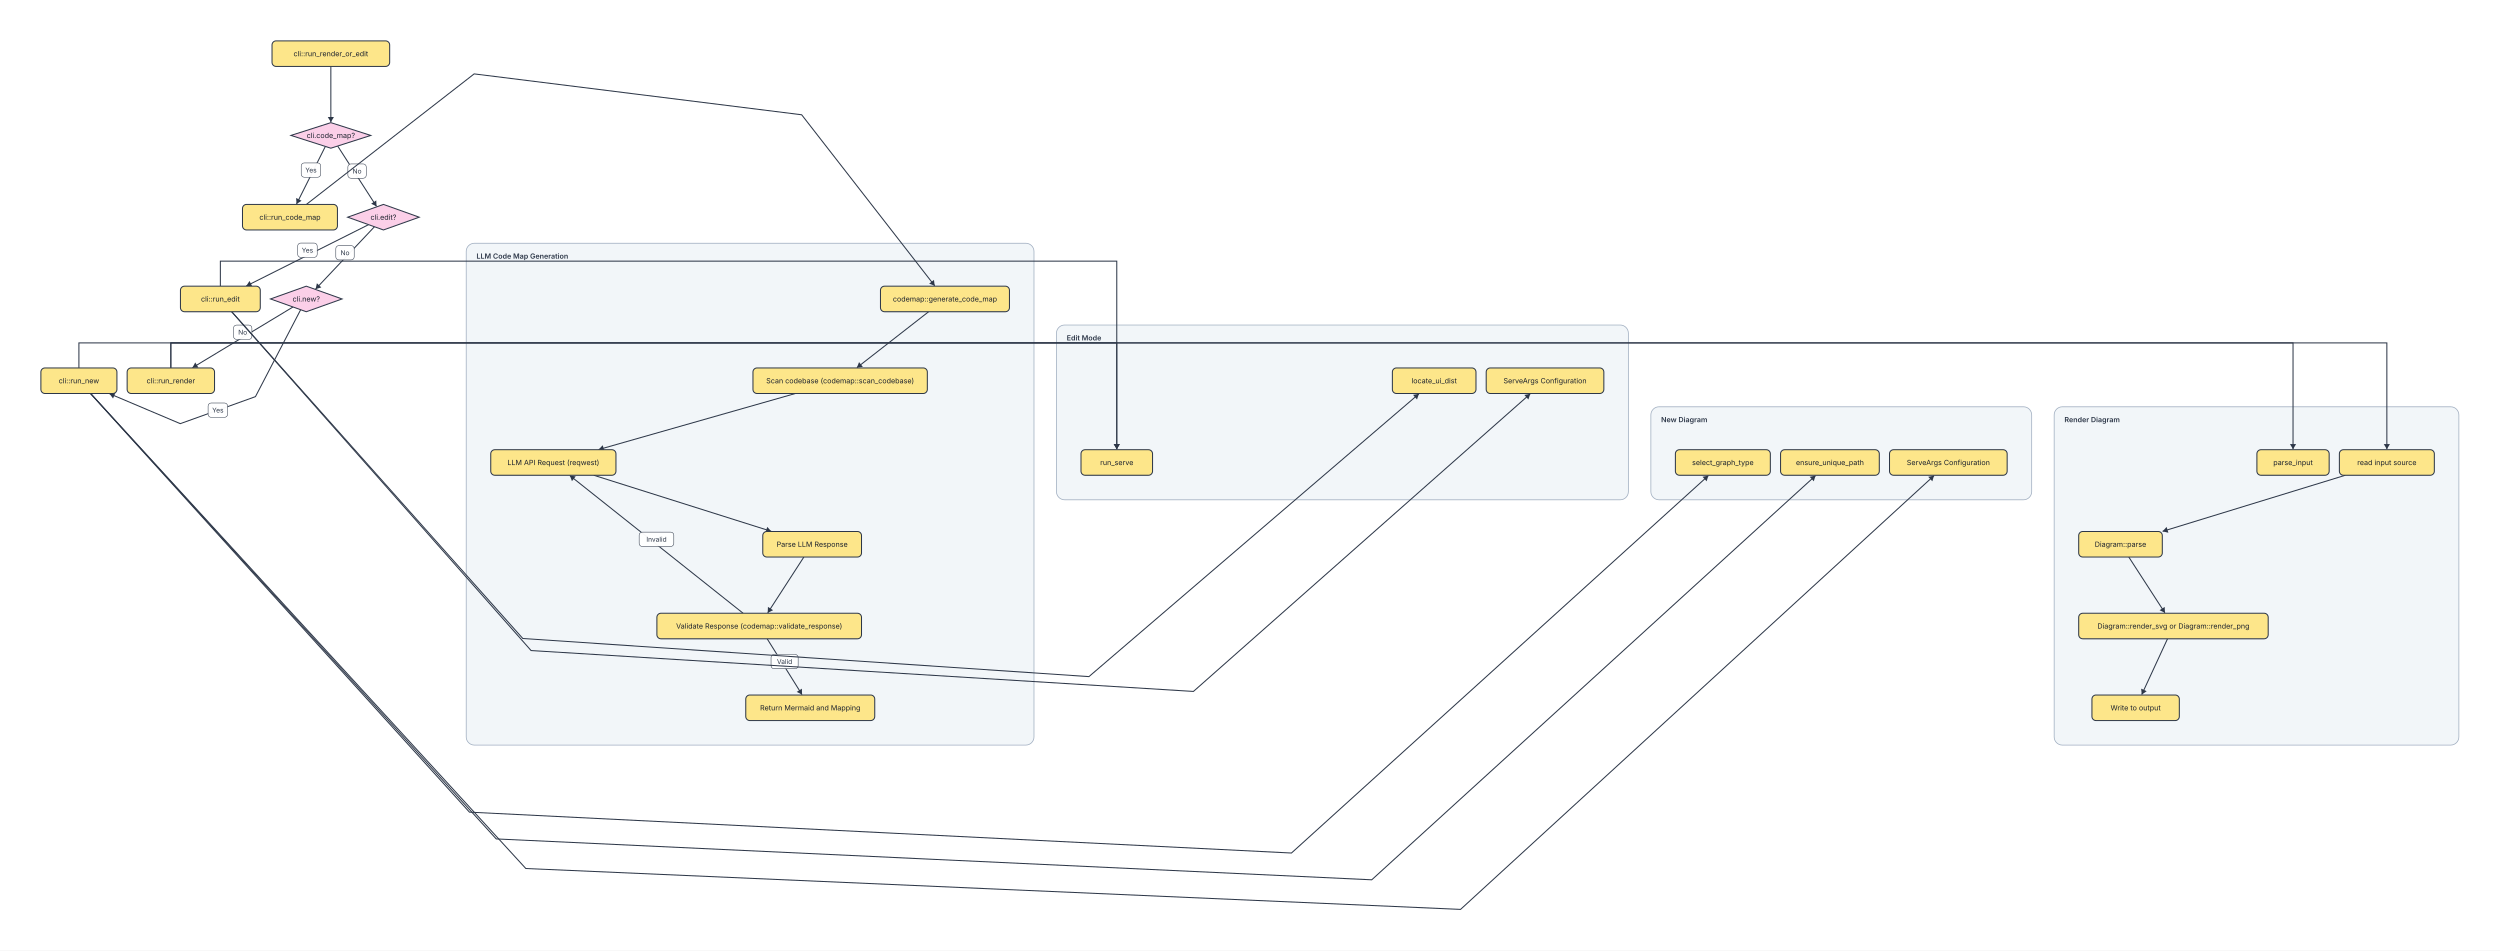
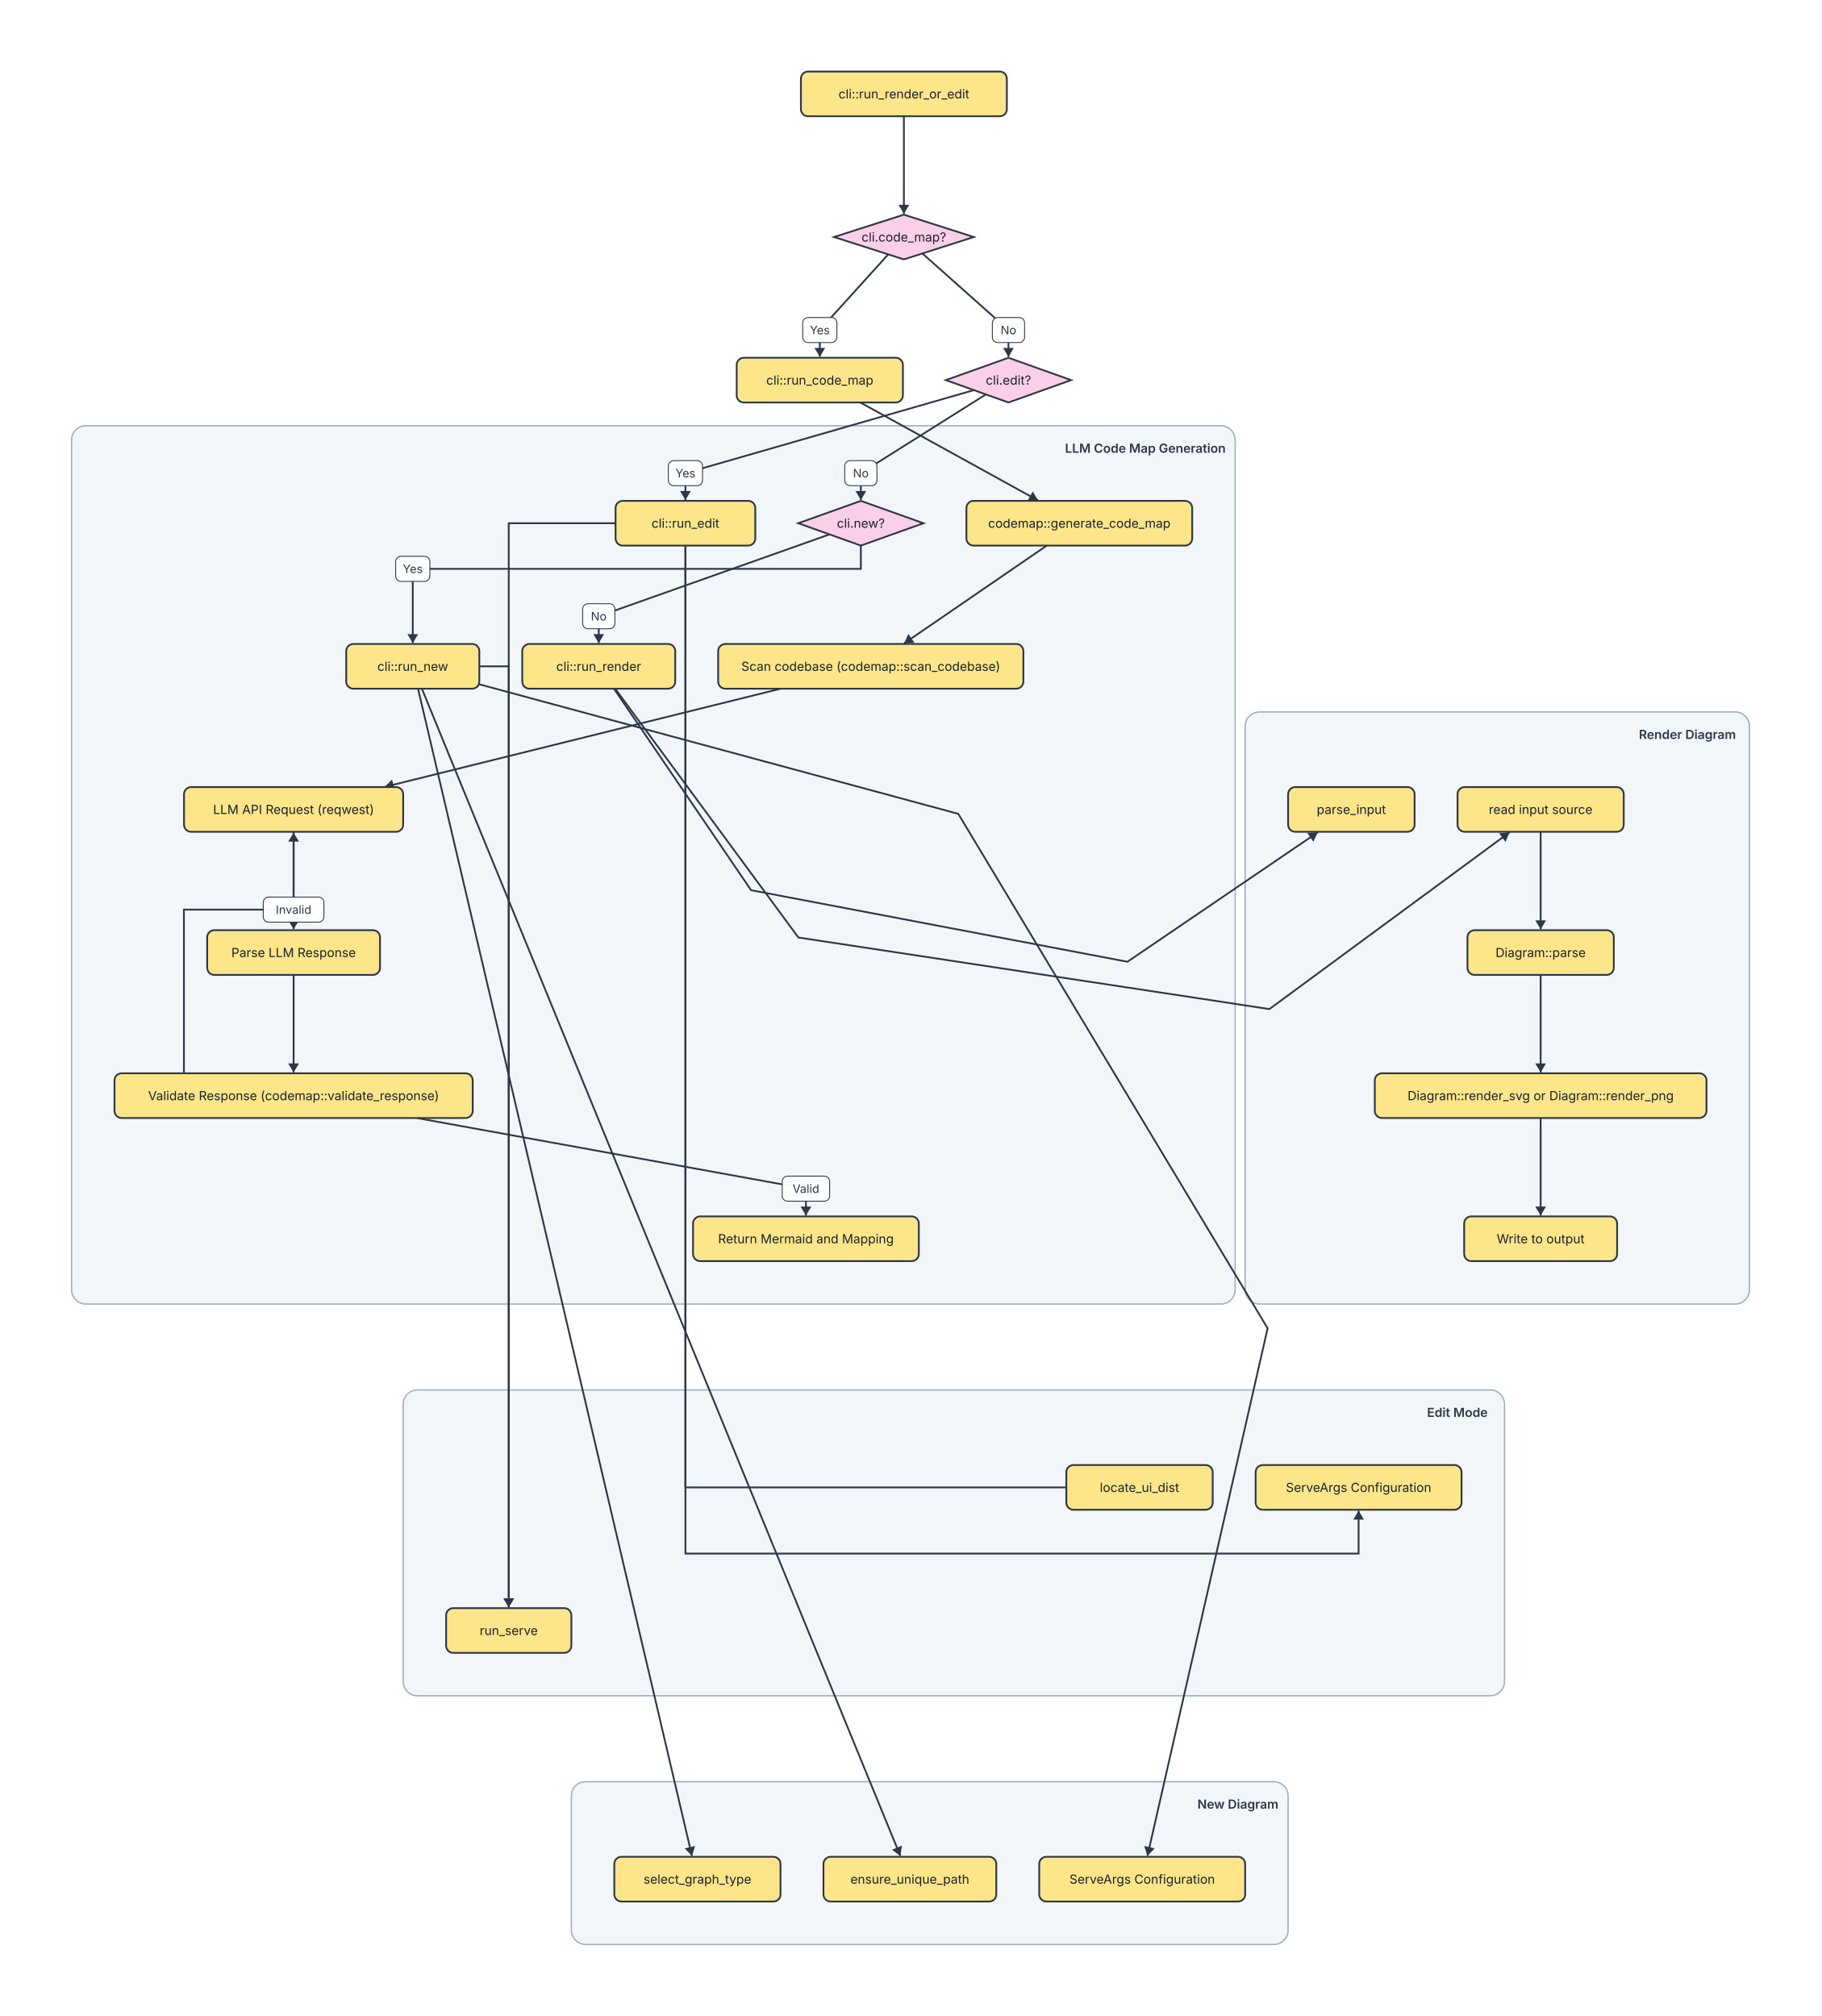
- <svg xmlns="http://www.w3.org/2000/svg" width="4892" height="1860" viewBox="0 0 4892 1860" font-family="Inter, system-ui, sans-serif">
+ <svg xmlns="http://www.w3.org/2000/svg" width="2036" height="2254" viewBox="0 0 2036 2254" font-family="Inter, system-ui, sans-serif">
  <defs>
    <marker id="arrow-end" markerWidth="8" markerHeight="8" refX="6" refY="4" orient="auto" markerUnits="strokeWidth">
      <path d="M1,1 L6,4 L1,7 z" fill="context-stroke" />
    </marker>
    <marker id="arrow-start" markerWidth="8" markerHeight="8" refX="2" refY="4" orient="auto" markerUnits="strokeWidth">
      <path d="M7,1 L2,4 L7,7 z" fill="context-stroke" />
    </marker>
  </defs>
  <rect width="100%" height="100%" fill="white" />
  <g class="subgraph" data-id="LLM_Code_Map_Generation">
-     <rect x="912.3" y="476.0" width="1111.0" height="982.0" rx="16" ry="16" fill="#edf2f7" fill-opacity="0.7" stroke="#a0aec0" stroke-width="1.5" />
-     <text x="932.3" y="496.0" fill="#2d3748" font-size="14" font-weight="600" text-anchor="start" dominant-baseline="hanging">LLM Code Map Generation</text>
+     <rect x="80.0" y="476.0" width="1300.7" height="982.0" rx="16" ry="16" fill="#edf2f7" fill-opacity="0.7" stroke="#a0aec0" stroke-width="1.5" />
+     <text x="1190.5" y="496.0" fill="#2d3748" font-size="14" font-weight="600" text-anchor="start" dominant-baseline="hanging">LLM Code Map Generation</text>
  </g>
  <g class="subgraph" data-id="Edit_Mode">
-     <rect x="2067.3" y="636.0" width="1119.1" height="342.0" rx="16" ry="16" fill="#edf2f7" fill-opacity="0.7" stroke="#a0aec0" stroke-width="1.5" />
-     <text x="2087.3" y="656.0" fill="#2d3748" font-size="14" font-weight="600" text-anchor="start" dominant-baseline="hanging">Edit Mode</text>
+     <rect x="450.7" y="1554.0" width="1231.1" height="342.0" rx="16" ry="16" fill="#edf2f7" fill-opacity="0.7" stroke="#a0aec0" stroke-width="1.5" />
+     <text x="1595.2" y="1574.0" fill="#2d3748" font-size="14" font-weight="600" text-anchor="start" dominant-baseline="hanging">Edit Mode</text>
  </g>
  <g class="subgraph" data-id="New_Diagram">
-     <rect x="3230.4" y="796.0" width="745.2" height="182.0" rx="16" ry="16" fill="#edf2f7" fill-opacity="0.7" stroke="#a0aec0" stroke-width="1.5" />
-     <text x="3250.4" y="816.0" fill="#2d3748" font-size="14" font-weight="600" text-anchor="start" dominant-baseline="hanging">New Diagram</text>
+     <rect x="638.7" y="1992.0" width="801.2" height="182.0" rx="16" ry="16" fill="#edf2f7" fill-opacity="0.7" stroke="#a0aec0" stroke-width="1.5" />
+     <text x="1338.5" y="2012.0" fill="#2d3748" font-size="14" font-weight="600" text-anchor="start" dominant-baseline="hanging">New Diagram</text>
  </g>
  <g class="subgraph" data-id="Render_Diagram">
-     <rect x="4019.6" y="796.0" width="791.9" height="662.0" rx="16" ry="16" fill="#edf2f7" fill-opacity="0.7" stroke="#a0aec0" stroke-width="1.5" />
-     <text x="4039.6" y="816.0" fill="#2d3748" font-size="14" font-weight="600" text-anchor="start" dominant-baseline="hanging">Render Diagram</text>
+     <rect x="1391.9" y="796.0" width="563.7" height="662.0" rx="16" ry="16" fill="#edf2f7" fill-opacity="0.7" stroke="#a0aec0" stroke-width="1.5" />
+     <text x="1832.0" y="816.0" fill="#2d3748" font-size="14" font-weight="600" text-anchor="start" dominant-baseline="hanging">Render Diagram</text>
  </g>
  <g class="edge" data-id="A --&gt; B">
-     <line x1="647.4" y1="130.0" x2="647.4" y2="239.0" stroke="#2d3748" stroke-width="2" marker-end="url(#arrow-end)" />
+     <line x1="1010.4" y1="130.0" x2="1010.4" y2="239.0" stroke="#2d3748" stroke-width="2" marker-end="url(#arrow-end)" />
  </g>
  <g class="edge" data-id="B --&gt; C">
-     <line x1="636.6" y1="286.6" x2="580.3" y2="399.1" stroke="#2d3748" stroke-width="2" marker-end="url(#arrow-end)" />
-     <g pointer-events="none">
-       <rect x="589.4" y="318.8" width="38.2" height="28.0" rx="6" ry="6" fill="white" fill-opacity="0.96" stroke="#2d3748" stroke-width="1" />
-       <text x="608.5" y="332.8" fill="#2d3748" font-size="13" text-anchor="middle" dominant-baseline="middle" xml:space="preserve">Yes</text>
+     <polyline points="992.9,284.4 916.4,369.0 916.4,399.0" fill="none" stroke="#2d3748" stroke-width="2" marker-end="url(#arrow-end)" />
+     <g pointer-events="none">
+       <rect x="897.3" y="355.0" width="38.2" height="28.0" rx="6" ry="6" fill="white" fill-opacity="0.96" stroke="#2d3748" stroke-width="1" />
+       <text x="916.4" y="369.0" fill="#2d3748" font-size="13" text-anchor="middle" dominant-baseline="middle" xml:space="preserve">Yes</text>
    </g>
  </g>
  <g class="edge" data-id="B --&gt; D">
-     <line x1="660.7" y1="285.7" x2="736.7" y2="403.8" stroke="#2d3748" stroke-width="2" marker-end="url(#arrow-end)" />
-     <g pointer-events="none">
-       <rect x="680.7" y="320.8" width="36.0" height="28.0" rx="6" ry="6" fill="white" fill-opacity="0.96" stroke="#2d3748" stroke-width="1" />
-       <text x="698.7" y="334.8" fill="#2d3748" font-size="13" text-anchor="middle" dominant-baseline="middle" xml:space="preserve">No</text>
+     <polyline points="1031.1,283.4 1127.3,369.0 1127.3,399.0" fill="none" stroke="#2d3748" stroke-width="2" marker-end="url(#arrow-end)" />
+     <g pointer-events="none">
+       <rect x="1109.3" y="355.0" width="36.0" height="28.0" rx="6" ry="6" fill="white" fill-opacity="0.96" stroke="#2d3748" stroke-width="1" />
+       <text x="1127.3" y="369.0" fill="#2d3748" font-size="13" text-anchor="middle" dominant-baseline="middle" xml:space="preserve">No</text>
    </g>
  </g>
  <g class="edge" data-id="D --&gt; E">
-     <line x1="721.2" y1="439.6" x2="482.0" y2="559.6" stroke="#2d3748" stroke-width="2" marker-end="url(#arrow-end)" />
-     <g pointer-events="none">
-       <rect x="582.5" y="475.6" width="38.2" height="28.0" rx="6" ry="6" fill="white" fill-opacity="0.96" stroke="#2d3748" stroke-width="1" />
-       <text x="601.6" y="489.6" fill="#2d3748" font-size="13" text-anchor="middle" dominant-baseline="middle" xml:space="preserve">Yes</text>
+     <polyline points="1088.5,436.2 766.2,529.0 766.2,559.0" fill="none" stroke="#2d3748" stroke-width="2" marker-end="url(#arrow-end)" />
+     <g pointer-events="none">
+       <rect x="747.1" y="515.0" width="38.2" height="28.0" rx="6" ry="6" fill="white" fill-opacity="0.96" stroke="#2d3748" stroke-width="1" />
+       <text x="766.2" y="529.0" fill="#2d3748" font-size="13" text-anchor="middle" dominant-baseline="middle" xml:space="preserve">Yes</text>
    </g>
  </g>
  <g class="edge" data-id="D --&gt; F">
-     <line x1="732.7" y1="443.7" x2="617.6" y2="565.6" stroke="#2d3748" stroke-width="2" marker-end="url(#arrow-end)" />
-     <g pointer-events="none">
-       <rect x="657.1" y="480.6" width="36.0" height="28.0" rx="6" ry="6" fill="white" fill-opacity="0.96" stroke="#2d3748" stroke-width="1" />
-       <text x="675.1" y="494.6" fill="#2d3748" font-size="13" text-anchor="middle" dominant-baseline="middle" xml:space="preserve">No</text>
+     <polyline points="1102.0,441.0 962.3,529.0 962.3,559.0" fill="none" stroke="#2d3748" stroke-width="2" marker-end="url(#arrow-end)" />
+     <g pointer-events="none">
+       <rect x="944.3" y="515.0" width="36.0" height="28.0" rx="6" ry="6" fill="white" fill-opacity="0.96" stroke="#2d3748" stroke-width="1" />
+       <text x="962.3" y="529.0" fill="#2d3748" font-size="13" text-anchor="middle" dominant-baseline="middle" xml:space="preserve">No</text>
    </g>
  </g>
  <g class="edge" data-id="F --&gt; G">
-     <polyline points="588.3,606.1 499.9,776.1 426.3,802.6 352.7,829.0 214.3,770.4" fill="none" stroke="#2d3748" stroke-width="2" marker-end="url(#arrow-end)" />
-     <g pointer-events="none">
-       <rect x="407.2" y="788.6" width="38.2" height="28.0" rx="6" ry="6" fill="white" fill-opacity="0.96" stroke="#2d3748" stroke-width="1" />
-       <text x="426.3" y="802.6" fill="#2d3748" font-size="13" text-anchor="middle" dominant-baseline="middle" xml:space="preserve">Yes</text>
+     <polyline points="962.3,610.0 962.3,636.0 461.4,636.0 461.4,719.0" fill="none" stroke="#2d3748" stroke-width="2" marker-end="url(#arrow-end)" />
+     <g pointer-events="none">
+       <rect x="442.3" y="622.0" width="38.2" height="28.0" rx="6" ry="6" fill="white" fill-opacity="0.96" stroke="#2d3748" stroke-width="1" />
+       <text x="461.4" y="636.0" fill="#2d3748" font-size="13" text-anchor="middle" dominant-baseline="middle" xml:space="preserve">Yes</text>
    </g>
  </g>
  <g class="edge" data-id="F --&gt; H">
-     <line x1="573.3" y1="600.7" x2="376.6" y2="719.5" stroke="#2d3748" stroke-width="2" marker-end="url(#arrow-end)" />
-     <g pointer-events="none">
-       <rect x="456.9" y="636.1" width="36.0" height="28.0" rx="6" ry="6" fill="white" fill-opacity="0.96" stroke="#2d3748" stroke-width="1" />
-       <text x="474.9" y="650.1" fill="#2d3748" font-size="13" text-anchor="middle" dominant-baseline="middle" xml:space="preserve">No</text>
+     <polyline points="927.2,597.5 669.3,689.0 669.3,719.0" fill="none" stroke="#2d3748" stroke-width="2" marker-end="url(#arrow-end)" />
+     <g pointer-events="none">
+       <rect x="651.3" y="675.0" width="36.0" height="28.0" rx="6" ry="6" fill="white" fill-opacity="0.96" stroke="#2d3748" stroke-width="1" />
+       <text x="669.3" y="689.0" fill="#2d3748" font-size="13" text-anchor="middle" dominant-baseline="middle" xml:space="preserve">No</text>
    </g>
  </g>
  <g class="edge" data-id="C --&gt; I">
-     <polyline points="599.5,400.0 927.8,144.6 1248.2,184.6 1568.7,224.6 1829.0,559.2" fill="none" stroke="#2d3748" stroke-width="2" marker-end="url(#arrow-end)" />
+     <line x1="961.7" y1="450.0" x2="1160.3" y2="559.5" stroke="#2d3748" stroke-width="2" marker-end="url(#arrow-end)" />
  </g>
  <g class="edge" data-id="I --&gt; J">
-     <line x1="1817.1" y1="610.0" x2="1676.8" y2="719.4" stroke="#2d3748" stroke-width="2" marker-end="url(#arrow-end)" />
+     <line x1="1170.1" y1="610.0" x2="1010.6" y2="719.4" stroke="#2d3748" stroke-width="2" marker-end="url(#arrow-end)" />
  </g>
  <g class="edge" data-id="J --&gt; K">
-     <line x1="1556.3" y1="770.0" x2="1171.4" y2="879.7" stroke="#2d3748" stroke-width="2" marker-end="url(#arrow-end)" />
+     <line x1="872.6" y1="770.0" x2="430.0" y2="879.8" stroke="#2d3748" stroke-width="2" marker-end="url(#arrow-end)" />
  </g>
  <g class="edge" data-id="K --&gt; L">
-     <line x1="1161.9" y1="930.0" x2="1509.1" y2="1039.7" stroke="#2d3748" stroke-width="2" marker-end="url(#arrow-end)" />
+     <line x1="328.2" y1="930.0" x2="328.2" y2="1039.0" stroke="#2d3748" stroke-width="2" marker-end="url(#arrow-end)" />
  </g>
  <g class="edge" data-id="L --&gt; M">
-     <line x1="1573.0" y1="1090.0" x2="1502.3" y2="1199.2" stroke="#2d3748" stroke-width="2" marker-end="url(#arrow-end)" />
+     <line x1="328.2" y1="1090.0" x2="328.2" y2="1199.0" stroke="#2d3748" stroke-width="2" marker-end="url(#arrow-end)" />
  </g>
  <g class="edge" data-id="M --&gt; N">
-     <line x1="1501.2" y1="1250.0" x2="1569.4" y2="1359.2" stroke="#2d3748" stroke-width="2" marker-end="url(#arrow-end)" />
-     <g pointer-events="none">
-       <rect x="1508.8" y="1280.6" width="53.0" height="28.0" rx="6" ry="6" fill="white" fill-opacity="0.96" stroke="#2d3748" stroke-width="1" />
-       <text x="1535.3" y="1294.6" fill="#2d3748" font-size="13" text-anchor="middle" dominant-baseline="middle" xml:space="preserve">Valid</text>
+     <polyline points="465.9,1250.0 900.9,1329.0 900.9,1359.0" fill="none" stroke="#2d3748" stroke-width="2" marker-end="url(#arrow-end)" />
+     <g pointer-events="none">
+       <rect x="874.4" y="1315.0" width="53.0" height="28.0" rx="6" ry="6" fill="white" fill-opacity="0.96" stroke="#2d3748" stroke-width="1" />
+       <text x="900.9" y="1329.0" fill="#2d3748" font-size="13" text-anchor="middle" dominant-baseline="middle" xml:space="preserve">Valid</text>
    </g>
  </g>
  <g class="edge" data-id="M --&gt; K">
-     <line x1="1454.1" y1="1200.0" x2="1115.1" y2="930.6" stroke="#2d3748" stroke-width="2" marker-end="url(#arrow-end)" />
-     <g pointer-events="none">
-       <rect x="1250.7" y="1041.3" width="67.8" height="28.0" rx="6" ry="6" fill="white" fill-opacity="0.96" stroke="#2d3748" stroke-width="1" />
-       <text x="1284.6" y="1055.3" fill="#2d3748" font-size="13" text-anchor="middle" dominant-baseline="middle" xml:space="preserve">Invalid</text>
+     <polyline points="328.2,1225.0 205.6,1225.0 205.6,1017.0 328.2,1017.0 328.2,931.0" fill="none" stroke="#2d3748" stroke-width="2" marker-end="url(#arrow-end)" />
+     <g pointer-events="none">
+       <rect x="294.3" y="1003.0" width="67.8" height="28.0" rx="6" ry="6" fill="white" fill-opacity="0.96" stroke="#2d3748" stroke-width="1" />
+       <text x="328.2" y="1017.0" fill="#2d3748" font-size="13" text-anchor="middle" dominant-baseline="middle" xml:space="preserve">Invalid</text>
    </g>
  </g>
  <g class="edge" data-id="E --&gt; O">
-     <polyline points="453.5,610.0 1023.0,1249.4 1576.9,1286.7 2130.8,1324.0 2776.5,770.7" fill="none" stroke="#2d3748" stroke-width="2" marker-end="url(#arrow-end)" />
+     <polyline points="766.2,610.0 766.2,613.0 766.2,1663.0 1245.8,1663.0 1273.8,1663.0" fill="none" stroke="#2d3748" stroke-width="2" marker-end="url(#arrow-end)" />
  </g>
  <g class="edge" data-id="E --&gt; P">
-     <polyline points="453.3,610.0 1039.2,1273.0 1687.2,1313.0 2335.3,1353.0 2994.3,770.7" fill="none" stroke="#2d3748" stroke-width="2" marker-end="url(#arrow-end)" />
+     <polyline points="766.2,610.0 766.2,1737.0 1518.7,1737.0 1518.7,1689.0" fill="none" stroke="#2d3748" stroke-width="2" marker-end="url(#arrow-end)" />
  </g>
  <g class="edge" data-id="E --&gt; Q">
-     <polyline points="431.2,560.0 431.2,511.0 2185.3,511.0 2185.3,879.0" fill="none" stroke="#2d3748" stroke-width="2" marker-end="url(#arrow-end)" />
+     <polyline points="766.2,585.0 738.2,585.0 568.7,585.0 568.7,1795.0 568.7,1797.0" fill="none" stroke="#2d3748" stroke-width="2" marker-end="url(#arrow-end)" />
  </g>
  <g class="edge" data-id="G --&gt; R">
-     <polyline points="177.0,770.0 918.6,1589.2 1722.9,1629.2 2527.1,1669.2 3342.9,930.7" fill="none" stroke="#2d3748" stroke-width="2" marker-end="url(#arrow-end)" />
+     <line x1="467.3" y1="770.0" x2="773.5" y2="2075.0" stroke="#2d3748" stroke-width="2" marker-end="url(#arrow-end)" />
  </g>
  <g class="edge" data-id="G --&gt; S">
-     <polyline points="177.2,770.0 971.0,1641.6 1827.6,1681.6 2684.2,1721.6 3552.6,930.7" fill="none" stroke="#2d3748" stroke-width="2" marker-end="url(#arrow-end)" />
+     <line x1="471.6" y1="770.0" x2="1006.5" y2="2075.1" stroke="#2d3748" stroke-width="2" marker-end="url(#arrow-end)" />
  </g>
  <g class="edge" data-id="G --&gt; T">
-     <polyline points="177.3,770.0 1028.9,1699.5 1943.5,1739.5 2858.0,1779.5 3784.5,930.7" fill="none" stroke="#2d3748" stroke-width="2" marker-end="url(#arrow-end)" />
+     <polyline points="535.8,765.1 1071.2,909.9 1244.1,1197.5 1417.0,1485.1 1282.7,2075.0" fill="none" stroke="#2d3748" stroke-width="2" marker-end="url(#arrow-end)" />
  </g>
  <g class="edge" data-id="G --&gt; Q">
-     <polyline points="154.4,720.0 154.4,671.0 2185.3,671.0 2185.3,879.0" fill="none" stroke="#2d3748" stroke-width="2" marker-end="url(#arrow-end)" />
+     <polyline points="461.4,745.0 489.4,745.0 568.7,745.0 568.7,1795.0 568.7,1797.0" fill="none" stroke="#2d3748" stroke-width="2" marker-end="url(#arrow-end)" />
  </g>
  <g class="edge" data-id="H --&gt; U">
-     <polyline points="334.3,720.0 334.3,671.0 4487.0,671.0 4487.0,879.0" fill="none" stroke="#2d3748" stroke-width="2" marker-end="url(#arrow-end)" />
+     <polyline points="686.3,770.0 839.6,995.3 1050.0,1035.3 1260.3,1075.3 1473.0,930.6" fill="none" stroke="#2d3748" stroke-width="2" marker-end="url(#arrow-end)" />
  </g>
  <g class="edge" data-id="H --&gt; V">
-     <polyline points="334.3,720.0 334.3,671.0 4670.6,671.0 4670.6,879.0" fill="none" stroke="#2d3748" stroke-width="2" marker-end="url(#arrow-end)" />
+     <polyline points="687.7,770.0 892.5,1048.2 1155.8,1088.2 1419.0,1128.2 1687.4,930.6" fill="none" stroke="#2d3748" stroke-width="2" marker-end="url(#arrow-end)" />
  </g>
  <g class="edge" data-id="V --&gt; W">
-     <line x1="4589.2" y1="930.0" x2="4231.8" y2="1039.7" stroke="#2d3748" stroke-width="2" marker-end="url(#arrow-end)" />
+     <line x1="1722.2" y1="930.0" x2="1722.2" y2="1039.0" stroke="#2d3748" stroke-width="2" marker-end="url(#arrow-end)" />
  </g>
  <g class="edge" data-id="W --&gt; X">
-     <line x1="4165.6" y1="1090.0" x2="4236.3" y2="1199.2" stroke="#2d3748" stroke-width="2" marker-end="url(#arrow-end)" />
+     <line x1="1722.2" y1="1090.0" x2="1722.2" y2="1199.0" stroke="#2d3748" stroke-width="2" marker-end="url(#arrow-end)" />
  </g>
  <g class="edge" data-id="X --&gt; Y">
-     <line x1="4241.4" y1="1250.0" x2="4191.0" y2="1359.1" stroke="#2d3748" stroke-width="2" marker-end="url(#arrow-end)" />
+     <line x1="1722.2" y1="1250.0" x2="1722.2" y2="1359.0" stroke="#2d3748" stroke-width="2" marker-end="url(#arrow-end)" />
  </g>
  <g class="node" data-id="A">
-     <rect x="532.3" y="80.0" width="230.2" height="50.0" rx="8" ry="8" fill="#fde68a" stroke="#2d3748" stroke-width="2" />
-     <text x="647.4" y="105.0" fill="#1a202c" font-size="14" text-anchor="middle" dominant-baseline="middle">cli::run_render_or_edit</text>
+     <rect x="895.3" y="80.0" width="230.2" height="50.0" rx="8" ry="8" fill="#fde68a" stroke="#2d3748" stroke-width="2" />
+     <text x="1010.4" y="105.0" fill="#1a202c" font-size="14" text-anchor="middle" dominant-baseline="middle">cli::run_render_or_edit</text>
  </g>
  <g class="node" data-id="B">
-     <polygon points="647.4,240.0 725.5,265.0 647.4,290.0 569.3,265.0" fill="#fbcfe8" stroke="#2d3748" stroke-width="2" />
-     <text x="647.4" y="265.0" fill="#1a202c" font-size="14" text-anchor="middle" dominant-baseline="middle">cli.code_map?</text>
+     <polygon points="1010.4,240.0 1088.5,265.0 1010.4,290.0 932.3,265.0" fill="#fbcfe8" stroke="#2d3748" stroke-width="2" />
+     <text x="1010.4" y="265.0" fill="#1a202c" font-size="14" text-anchor="middle" dominant-baseline="middle">cli.code_map?</text>
  </g>
  <g class="node" data-id="C">
-     <rect x="474.5" y="400.0" width="185.8" height="50.0" rx="8" ry="8" fill="#fde68a" stroke="#2d3748" stroke-width="2" />
-     <text x="567.4" y="425.0" fill="#1a202c" font-size="14" text-anchor="middle" dominant-baseline="middle">cli::run_code_map</text>
+     <rect x="823.5" y="400.0" width="185.8" height="50.0" rx="8" ry="8" fill="#fde68a" stroke="#2d3748" stroke-width="2" />
+     <text x="916.4" y="425.0" fill="#1a202c" font-size="14" text-anchor="middle" dominant-baseline="middle">cli::run_code_map</text>
  </g>
  <g class="node" data-id="D">
-     <polygon points="750.3,400.0 820.3,425.0 750.3,450.0 680.3,425.0" fill="#fbcfe8" stroke="#2d3748" stroke-width="2" />
-     <text x="750.3" y="425.0" fill="#1a202c" font-size="14" text-anchor="middle" dominant-baseline="middle">cli.edit?</text>
+     <polygon points="1127.3,400.0 1197.3,425.0 1127.3,450.0 1057.3,425.0" fill="#fbcfe8" stroke="#2d3748" stroke-width="2" />
+     <text x="1127.3" y="425.0" fill="#1a202c" font-size="14" text-anchor="middle" dominant-baseline="middle">cli.edit?</text>
  </g>
  <g class="node" data-id="E">
-     <rect x="353.1" y="560.0" width="156.2" height="50.0" rx="8" ry="8" fill="#fde68a" stroke="#2d3748" stroke-width="2" />
-     <text x="431.2" y="585.0" fill="#1a202c" font-size="14" text-anchor="middle" dominant-baseline="middle">cli::run_edit</text>
+     <rect x="688.1" y="560.0" width="156.2" height="50.0" rx="8" ry="8" fill="#fde68a" stroke="#2d3748" stroke-width="2" />
+     <text x="766.2" y="585.0" fill="#1a202c" font-size="14" text-anchor="middle" dominant-baseline="middle">cli::run_edit</text>
  </g>
  <g class="node" data-id="F">
-     <polygon points="599.3,560.0 669.3,585.0 599.3,610.0 529.3,585.0" fill="#fbcfe8" stroke="#2d3748" stroke-width="2" />
-     <text x="599.3" y="585.0" fill="#1a202c" font-size="14" text-anchor="middle" dominant-baseline="middle">cli.new?</text>
+     <polygon points="962.3,560.0 1032.3,585.0 962.3,610.0 892.3,585.0" fill="#fbcfe8" stroke="#2d3748" stroke-width="2" />
+     <text x="962.3" y="585.0" fill="#1a202c" font-size="14" text-anchor="middle" dominant-baseline="middle">cli.new?</text>
  </g>
  <g class="node" data-id="G">
-     <rect x="80.0" y="720.0" width="148.8" height="50.0" rx="8" ry="8" fill="#fde68a" stroke="#2d3748" stroke-width="2" />
-     <text x="154.4" y="745.0" fill="#1a202c" font-size="14" text-anchor="middle" dominant-baseline="middle">cli::run_new</text>
+     <rect x="387.0" y="720.0" width="148.8" height="50.0" rx="8" ry="8" fill="#fde68a" stroke="#2d3748" stroke-width="2" />
+     <text x="461.4" y="745.0" fill="#1a202c" font-size="14" text-anchor="middle" dominant-baseline="middle">cli::run_new</text>
  </g>
  <g class="node" data-id="H">
-     <rect x="248.8" y="720.0" width="171.0" height="50.0" rx="8" ry="8" fill="#fde68a" stroke="#2d3748" stroke-width="2" />
-     <text x="334.3" y="745.0" fill="#1a202c" font-size="14" text-anchor="middle" dominant-baseline="middle">cli::run_render</text>
+     <rect x="583.8" y="720.0" width="171.0" height="50.0" rx="8" ry="8" fill="#fde68a" stroke="#2d3748" stroke-width="2" />
+     <text x="669.3" y="745.0" fill="#1a202c" font-size="14" text-anchor="middle" dominant-baseline="middle">cli::run_render</text>
  </g>
  <g class="node" data-id="I">
-     <rect x="1722.9" y="560.0" width="252.4" height="50.0" rx="8" ry="8" fill="#fde68a" stroke="#2d3748" stroke-width="2" />
-     <text x="1849.1" y="585.0" fill="#1a202c" font-size="14" text-anchor="middle" dominant-baseline="middle">codemap::generate_code_map</text>
+     <rect x="1080.3" y="560.0" width="252.4" height="50.0" rx="8" ry="8" fill="#fde68a" stroke="#2d3748" stroke-width="2" />
+     <text x="1206.5" y="585.0" fill="#1a202c" font-size="14" text-anchor="middle" dominant-baseline="middle">codemap::generate_code_map</text>
  </g>
  <g class="node" data-id="J">
-     <rect x="1473.4" y="720.0" width="341.2" height="50.0" rx="8" ry="8" fill="#fde68a" stroke="#2d3748" stroke-width="2" />
-     <text x="1644.0" y="745.0" fill="#1a202c" font-size="14" text-anchor="middle" dominant-baseline="middle">Scan codebase (codemap::scan_codebase)</text>
+     <rect x="802.8" y="720.0" width="341.2" height="50.0" rx="8" ry="8" fill="#fde68a" stroke="#2d3748" stroke-width="2" />
+     <text x="973.4" y="745.0" fill="#1a202c" font-size="14" text-anchor="middle" dominant-baseline="middle">Scan codebase (codemap::scan_codebase)</text>
  </g>
  <g class="node" data-id="K">
-     <rect x="960.3" y="880.0" width="245.0" height="50.0" rx="8" ry="8" fill="#fde68a" stroke="#2d3748" stroke-width="2" />
-     <text x="1082.8" y="905.0" fill="#1a202c" font-size="14" text-anchor="middle" dominant-baseline="middle">LLM API Request (reqwest)</text>
+     <rect x="205.7" y="880.0" width="245.0" height="50.0" rx="8" ry="8" fill="#fde68a" stroke="#2d3748" stroke-width="2" />
+     <text x="328.2" y="905.0" fill="#1a202c" font-size="14" text-anchor="middle" dominant-baseline="middle">LLM API Request (reqwest)</text>
  </g>
  <g class="node" data-id="L">
-     <rect x="1492.6" y="1040.0" width="193.2" height="50.0" rx="8" ry="8" fill="#fde68a" stroke="#2d3748" stroke-width="2" />
-     <text x="1589.2" y="1065.0" fill="#1a202c" font-size="14" text-anchor="middle" dominant-baseline="middle">Parse LLM Response</text>
+     <rect x="231.6" y="1040.0" width="193.2" height="50.0" rx="8" ry="8" fill="#fde68a" stroke="#2d3748" stroke-width="2" />
+     <text x="328.2" y="1065.0" fill="#1a202c" font-size="14" text-anchor="middle" dominant-baseline="middle">Parse LLM Response</text>
  </g>
  <g class="node" data-id="M">
-     <rect x="1285.4" y="1200.0" width="400.4" height="50.0" rx="8" ry="8" fill="#fde68a" stroke="#2d3748" stroke-width="2" />
-     <text x="1485.6" y="1225.0" fill="#1a202c" font-size="14" text-anchor="middle" dominant-baseline="middle">Validate Response (codemap::validate_response)</text>
+     <rect x="128.0" y="1200.0" width="400.4" height="50.0" rx="8" ry="8" fill="#fde68a" stroke="#2d3748" stroke-width="2" />
+     <text x="328.2" y="1225.0" fill="#1a202c" font-size="14" text-anchor="middle" dominant-baseline="middle">Validate Response (codemap::validate_response)</text>
  </g>
  <g class="node" data-id="N">
-     <rect x="1459.3" y="1360.0" width="252.4" height="50.0" rx="8" ry="8" fill="#fde68a" stroke="#2d3748" stroke-width="2" />
-     <text x="1585.5" y="1385.0" fill="#1a202c" font-size="14" text-anchor="middle" dominant-baseline="middle">Return Mermaid and Mapping</text>
+     <rect x="774.7" y="1360.0" width="252.4" height="50.0" rx="8" ry="8" fill="#fde68a" stroke="#2d3748" stroke-width="2" />
+     <text x="900.9" y="1385.0" fill="#1a202c" font-size="14" text-anchor="middle" dominant-baseline="middle">Return Mermaid and Mapping</text>
  </g>
  <g class="node" data-id="O">
-     <rect x="2724.6" y="720.0" width="163.6" height="50.0" rx="8" ry="8" fill="#fde68a" stroke="#2d3748" stroke-width="2" />
-     <text x="2806.4" y="745.0" fill="#1a202c" font-size="14" text-anchor="middle" dominant-baseline="middle">locate_ui_dist</text>
+     <rect x="1192.0" y="1638.0" width="163.6" height="50.0" rx="8" ry="8" fill="#fde68a" stroke="#2d3748" stroke-width="2" />
+     <text x="1273.8" y="1663.0" fill="#1a202c" font-size="14" text-anchor="middle" dominant-baseline="middle">locate_ui_dist</text>
  </g>
  <g class="node" data-id="P">
-     <rect x="2908.2" y="720.0" width="230.2" height="50.0" rx="8" ry="8" fill="#fde68a" stroke="#2d3748" stroke-width="2" />
-     <text x="3023.3" y="745.0" fill="#1a202c" font-size="14" text-anchor="middle" dominant-baseline="middle">ServeArgs Configuration</text>
+     <rect x="1403.6" y="1638.0" width="230.2" height="50.0" rx="8" ry="8" fill="#fde68a" stroke="#2d3748" stroke-width="2" />
+     <text x="1518.7" y="1663.0" fill="#1a202c" font-size="14" text-anchor="middle" dominant-baseline="middle">ServeArgs Configuration</text>
  </g>
  <g class="node" data-id="Q">
-     <rect x="2115.3" y="880.0" width="140.0" height="50.0" rx="8" ry="8" fill="#fde68a" stroke="#2d3748" stroke-width="2" />
-     <text x="2185.3" y="905.0" fill="#1a202c" font-size="14" text-anchor="middle" dominant-baseline="middle">run_serve</text>
+     <rect x="498.7" y="1798.0" width="140.0" height="50.0" rx="8" ry="8" fill="#fde68a" stroke="#2d3748" stroke-width="2" />
+     <text x="568.7" y="1823.0" fill="#1a202c" font-size="14" text-anchor="middle" dominant-baseline="middle">run_serve</text>
  </g>
  <g class="node" data-id="R">
-     <rect x="3278.4" y="880.0" width="185.8" height="50.0" rx="8" ry="8" fill="#fde68a" stroke="#2d3748" stroke-width="2" />
-     <text x="3371.3" y="905.0" fill="#1a202c" font-size="14" text-anchor="middle" dominant-baseline="middle">select_graph_type</text>
+     <rect x="686.7" y="2076.0" width="185.8" height="50.0" rx="8" ry="8" fill="#fde68a" stroke="#2d3748" stroke-width="2" />
+     <text x="779.6" y="2101.0" fill="#1a202c" font-size="14" text-anchor="middle" dominant-baseline="middle">select_graph_type</text>
  </g>
  <g class="node" data-id="S">
-     <rect x="3484.2" y="880.0" width="193.2" height="50.0" rx="8" ry="8" fill="#fde68a" stroke="#2d3748" stroke-width="2" />
-     <text x="3580.8" y="905.0" fill="#1a202c" font-size="14" text-anchor="middle" dominant-baseline="middle">ensure_unique_path</text>
+     <rect x="920.5" y="2076.0" width="193.2" height="50.0" rx="8" ry="8" fill="#fde68a" stroke="#2d3748" stroke-width="2" />
+     <text x="1017.1" y="2101.0" fill="#1a202c" font-size="14" text-anchor="middle" dominant-baseline="middle">ensure_unique_path</text>
  </g>
  <g class="node" data-id="T">
-     <rect x="3697.4" y="880.0" width="230.2" height="50.0" rx="8" ry="8" fill="#fde68a" stroke="#2d3748" stroke-width="2" />
-     <text x="3812.5" y="905.0" fill="#1a202c" font-size="14" text-anchor="middle" dominant-baseline="middle">ServeArgs Configuration</text>
+     <rect x="1161.7" y="2076.0" width="230.2" height="50.0" rx="8" ry="8" fill="#fde68a" stroke="#2d3748" stroke-width="2" />
+     <text x="1276.8" y="2101.0" fill="#1a202c" font-size="14" text-anchor="middle" dominant-baseline="middle">ServeArgs Configuration</text>
  </g>
  <g class="node" data-id="U">
-     <rect x="4416.3" y="880.0" width="141.4" height="50.0" rx="8" ry="8" fill="#fde68a" stroke="#2d3748" stroke-width="2" />
-     <text x="4487.0" y="905.0" fill="#1a202c" font-size="14" text-anchor="middle" dominant-baseline="middle">parse_input</text>
+     <rect x="1439.9" y="880.0" width="141.4" height="50.0" rx="8" ry="8" fill="#fde68a" stroke="#2d3748" stroke-width="2" />
+     <text x="1510.6" y="905.0" fill="#1a202c" font-size="14" text-anchor="middle" dominant-baseline="middle">parse_input</text>
  </g>
  <g class="node" data-id="V">
-     <rect x="4577.7" y="880.0" width="185.8" height="50.0" rx="8" ry="8" fill="#fde68a" stroke="#2d3748" stroke-width="2" />
-     <text x="4670.6" y="905.0" fill="#1a202c" font-size="14" text-anchor="middle" dominant-baseline="middle">read input source</text>
+     <rect x="1629.3" y="880.0" width="185.8" height="50.0" rx="8" ry="8" fill="#fde68a" stroke="#2d3748" stroke-width="2" />
+     <text x="1722.2" y="905.0" fill="#1a202c" font-size="14" text-anchor="middle" dominant-baseline="middle">read input source</text>
  </g>
  <g class="node" data-id="W">
-     <rect x="4067.6" y="1040.0" width="163.6" height="50.0" rx="8" ry="8" fill="#fde68a" stroke="#2d3748" stroke-width="2" />
-     <text x="4149.4" y="1065.0" fill="#1a202c" font-size="14" text-anchor="middle" dominant-baseline="middle">Diagram::parse</text>
+     <rect x="1640.4" y="1040.0" width="163.6" height="50.0" rx="8" ry="8" fill="#fde68a" stroke="#2d3748" stroke-width="2" />
+     <text x="1722.2" y="1065.0" fill="#1a202c" font-size="14" text-anchor="middle" dominant-baseline="middle">Diagram::parse</text>
  </g>
  <g class="node" data-id="X">
-     <rect x="4067.6" y="1200.0" width="370.8" height="50.0" rx="8" ry="8" fill="#fde68a" stroke="#2d3748" stroke-width="2" />
-     <text x="4253.0" y="1225.0" fill="#1a202c" font-size="14" text-anchor="middle" dominant-baseline="middle">Diagram::render_svg or Diagram::render_png</text>
+     <rect x="1536.8" y="1200.0" width="370.8" height="50.0" rx="8" ry="8" fill="#fde68a" stroke="#2d3748" stroke-width="2" />
+     <text x="1722.2" y="1225.0" fill="#1a202c" font-size="14" text-anchor="middle" dominant-baseline="middle">Diagram::render_svg or Diagram::render_png</text>
  </g>
  <g class="node" data-id="Y">
-     <rect x="4093.5" y="1360.0" width="171.0" height="50.0" rx="8" ry="8" fill="#fde68a" stroke="#2d3748" stroke-width="2" />
-     <text x="4179.0" y="1385.0" fill="#1a202c" font-size="14" text-anchor="middle" dominant-baseline="middle">Write to output</text>
+     <rect x="1636.7" y="1360.0" width="171.0" height="50.0" rx="8" ry="8" fill="#fde68a" stroke="#2d3748" stroke-width="2" />
+     <text x="1722.2" y="1385.0" fill="#1a202c" font-size="14" text-anchor="middle" dominant-baseline="middle">Write to output</text>
  </g>
</svg>
